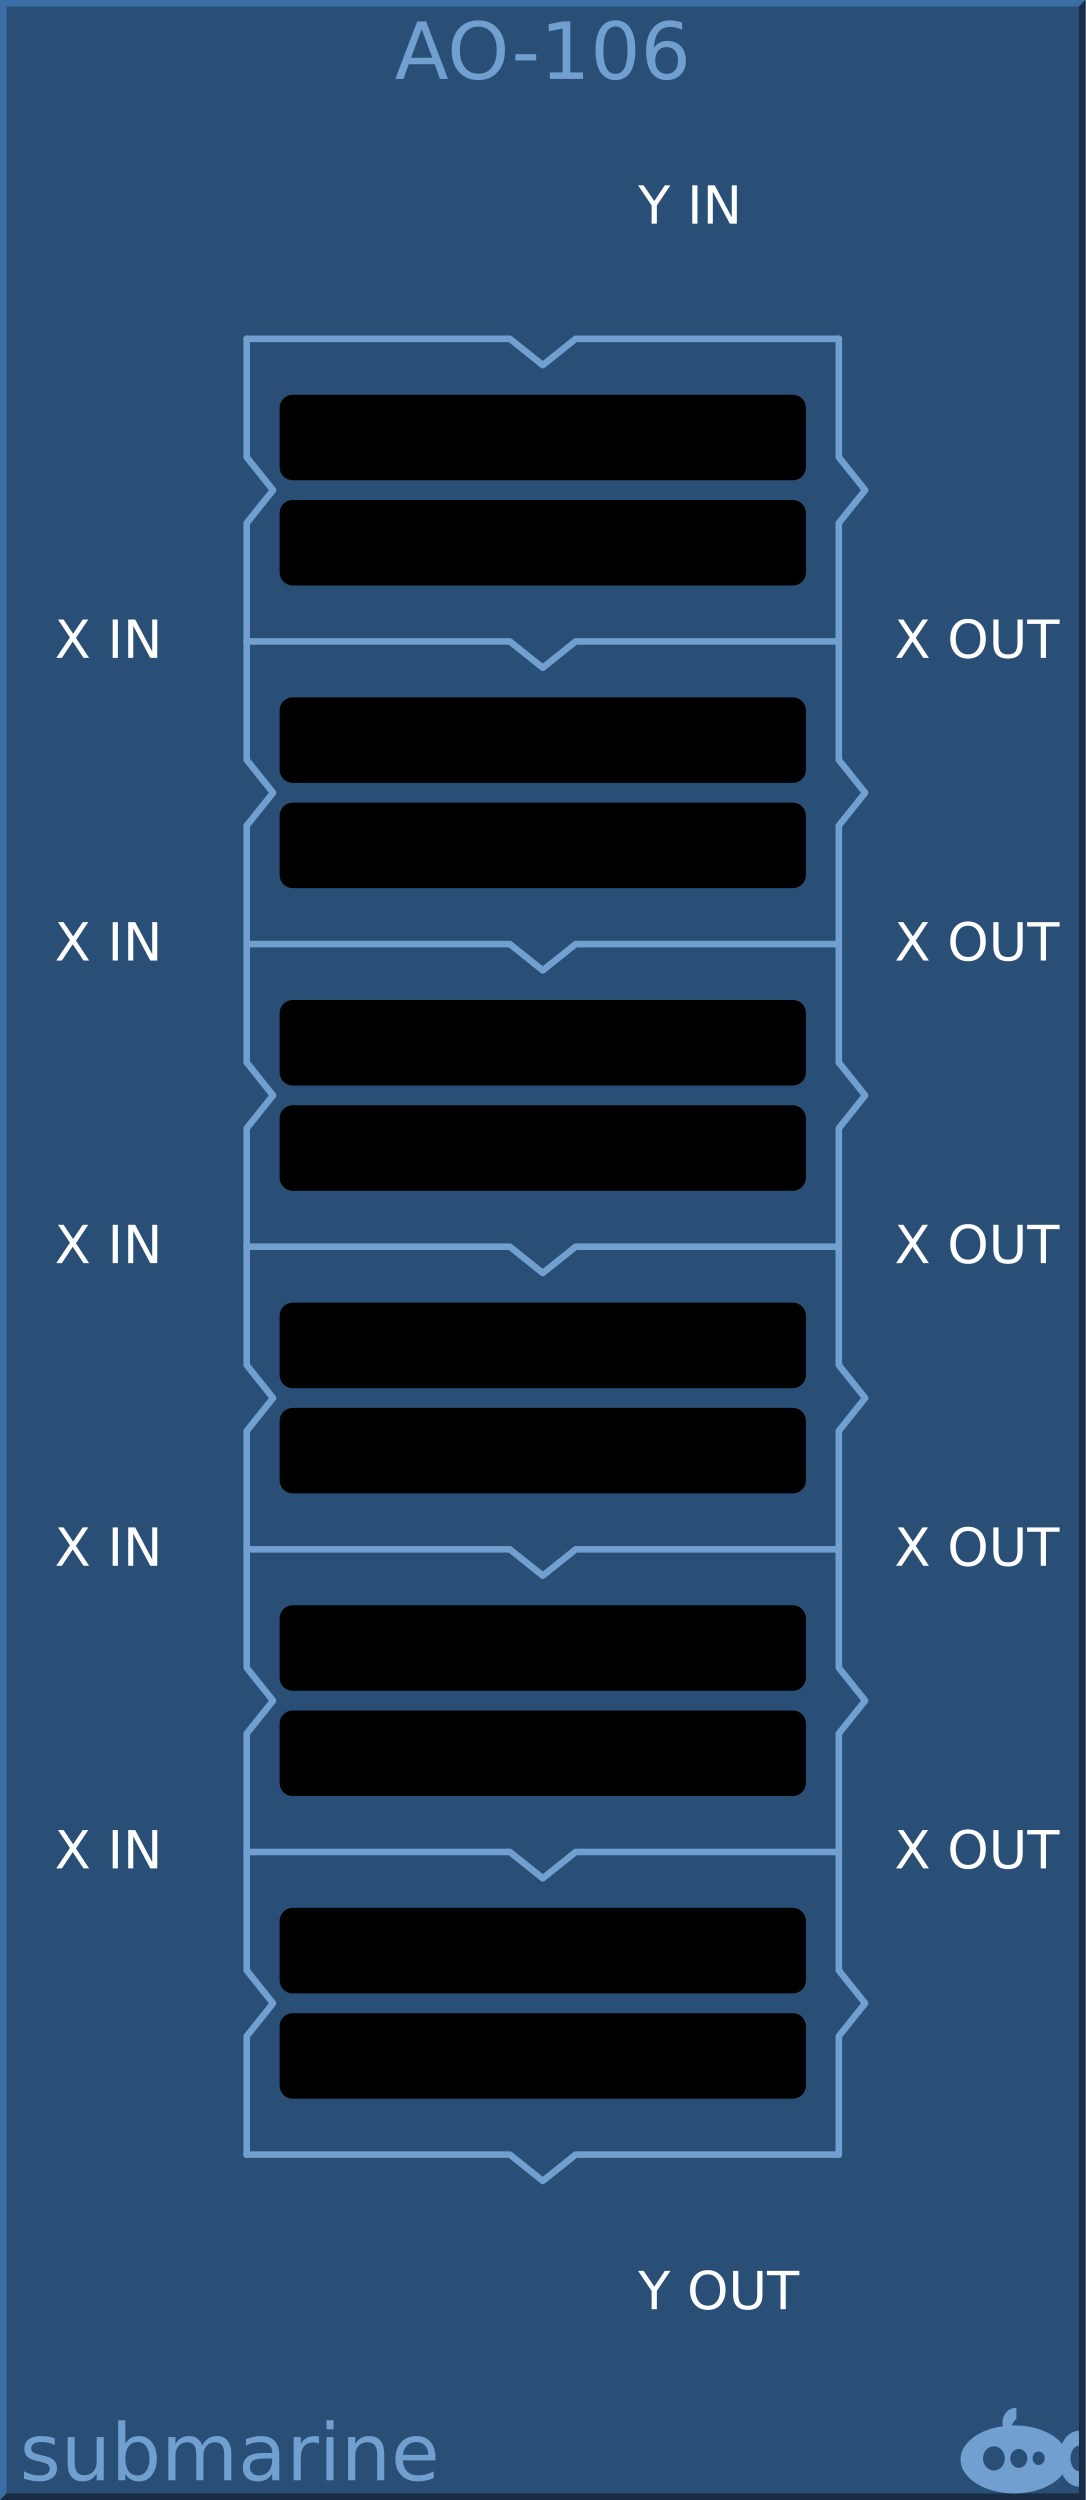
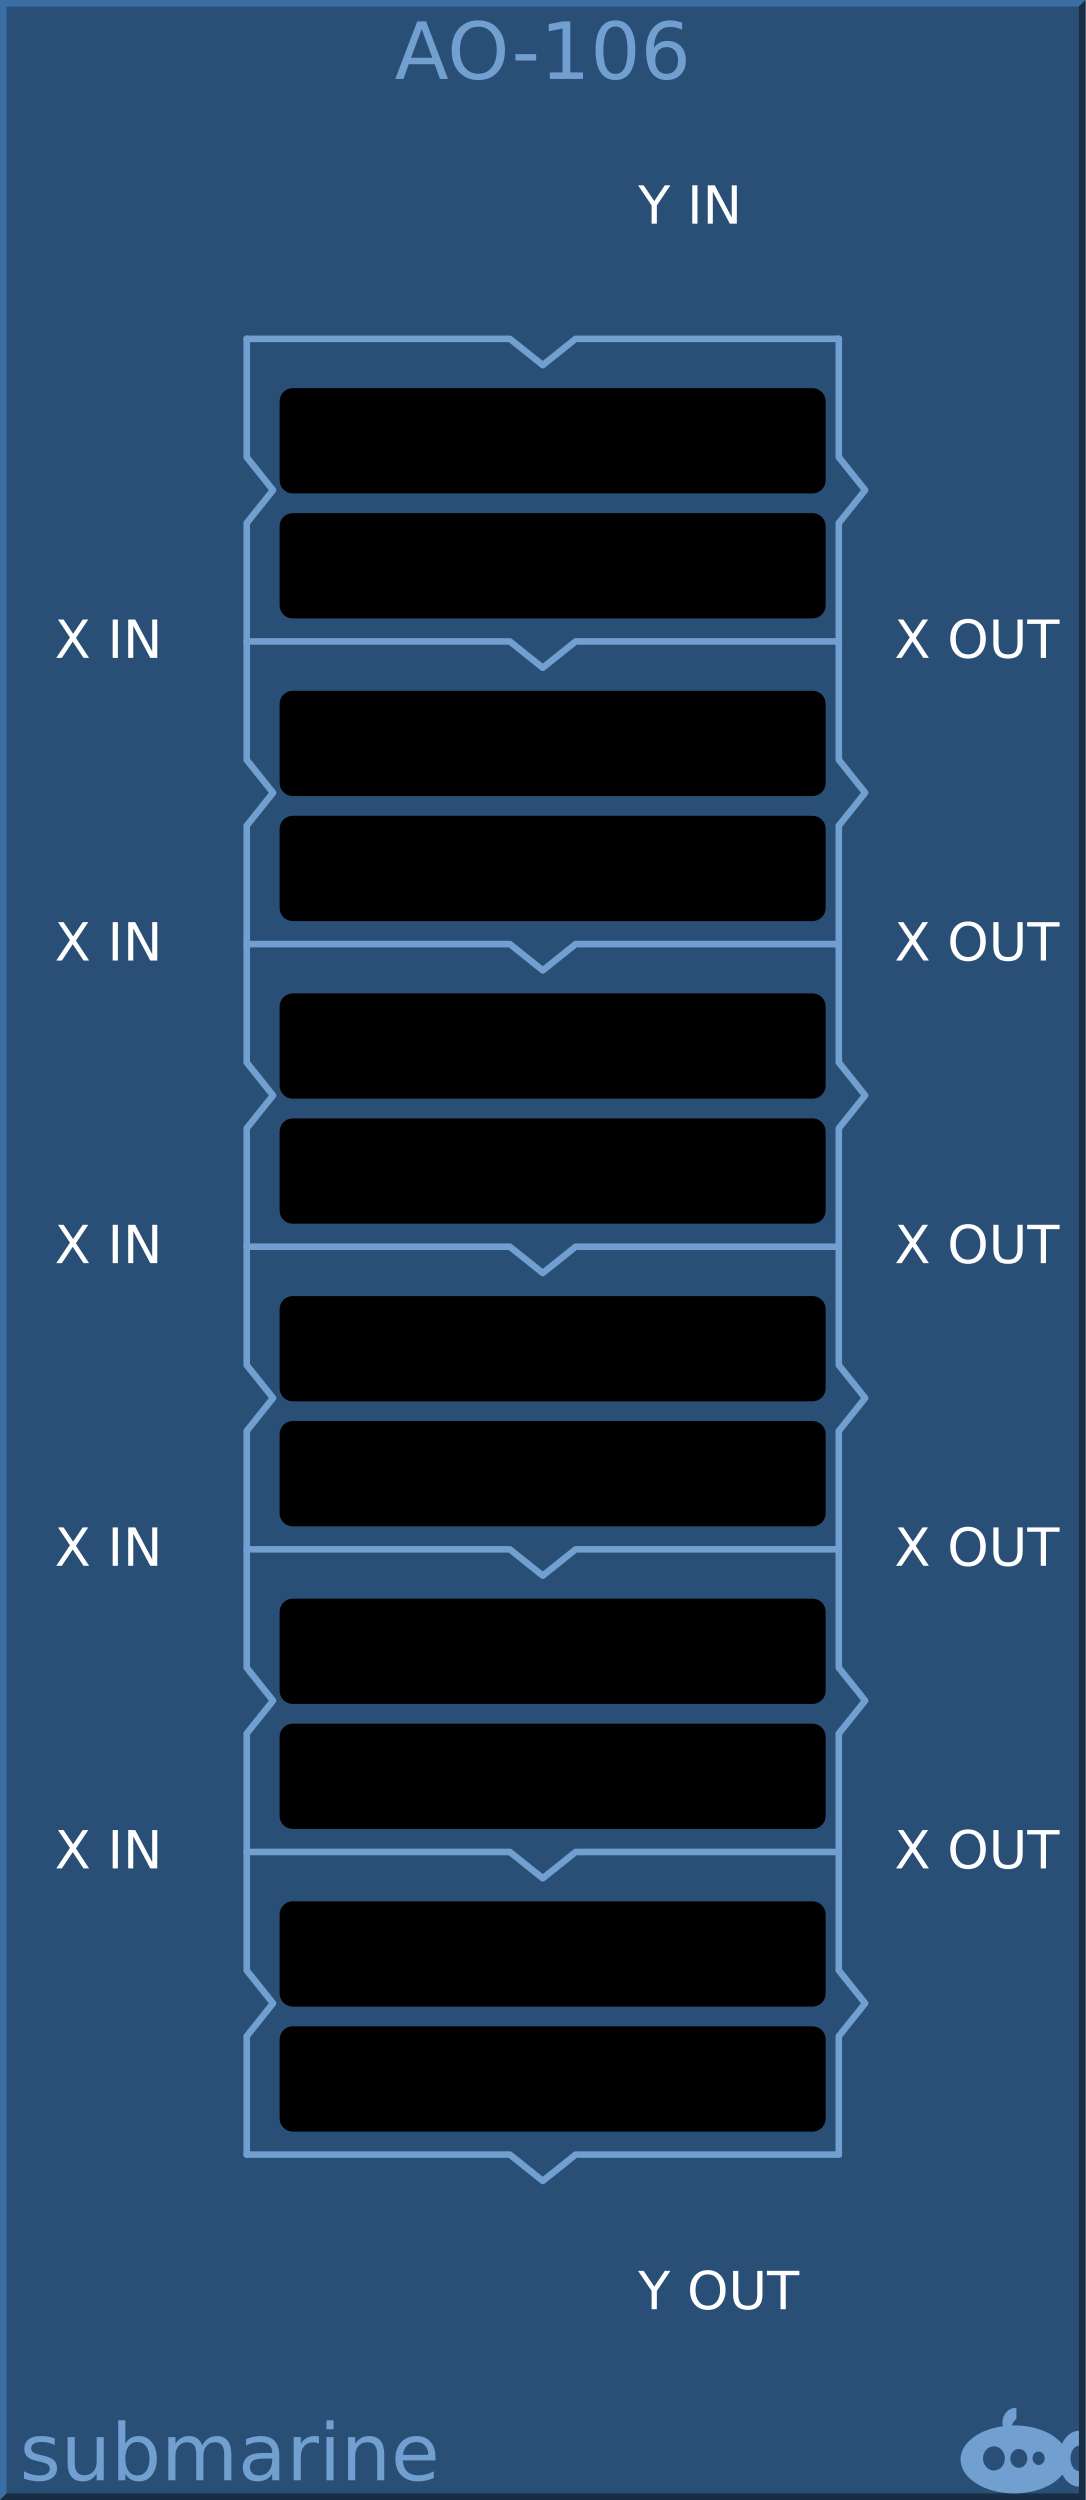
<svg xmlns="http://www.w3.org/2000/svg" id="svg4226" version="1.1" height="380px" width="165px">
  <defs id="defs87" />
  <g id="background">
    <path id="rect4255" d="m 0,0 165,0 0,380 -165,0 z" style="fill:#294f77;stroke:none" />
    <path id="path4230" d="M 0,380 0,0 165,0 164,1 1,1 1,379 Z" style="fill:#3a6ea5;fill-rule:nonzero;stroke:none" />
    <path id="path4232" d="m 0,380 165,0 0,-380 -1,1 0,378 -163,0 z" style="fill:#182d44;fill-rule:nonzero;stroke:none" />
  </g>
  <g style="font-size:12px;font-family:'DejaVu Sans';fill:#719fcf" font-size="12" id="logo">
    <path id="path4136" d="m 154.354,366 a 1.985,2.252 0 0 0 -1.985,2.252 1.985,2.252 0 0 0 0.059,0.532 A 8.169,5.169 0 0 0 146,373.831 8.169,5.169 0 0 0 154.169,379 8.169,5.169 0 0 0 161.483,376.12 3.046,4.248 0 0 0 164,377.976 l 0,-2.358 a 1.338,1.945 0 0 1 -1.292,-1.942 1.338,1.945 0 0 1 1.292,-1.943 l 0,-2.254 a 3.046,4.248 0 0 0 -2.574,1.979 8.169,5.169 0 0 0 -7.257,-2.798 8.169,5.169 0 0 0 -0.373,0.012 1.754,2.047 0 0 1 0.696,-1.002 l 0,-1.666 A 1.985,2.252 0 0 0 154.354,366 Z m -3.277,5.835 a 1.662,1.843 0 0 1 1.662,1.843 1.662,1.843 0 0 1 -1.662,1.843 1.662,1.843 0 0 1 -1.661,-1.843 1.662,1.843 0 0 1 1.661,-1.843 z m 3.785,0.409 a 1.292,1.433 0 0 1 1.292,1.433 1.292,1.433 0 0 1 -1.292,1.433 1.292,1.433 0 0 1 -1.292,-1.433 1.292,1.433 0 0 1 1.292,-1.433 z m 3.009,0.389 a 0.923,1.024 0 0 1 0.923,1.024 0.923,1.024 0 0 1 -0.923,1.024 0.923,1.024 0 0 1 -0.923,-1.024 0.923,1.024 0 0 1 0.923,-1.024 z" />
    <g id="text4236" style="">
      <path id="path93" style="" d="m 8.314,370.631 0,1.02 q -0.457,-0.234 -0.949,-0.352 -0.492,-0.117 -1.02,-0.117 -0.803,0 -1.207,0.246 -0.398,0.246 -0.398,0.738 0,0.375 0.287,0.592 0.287,0.211 1.154,0.404 l 0.369,0.082 q 1.148,0.246 1.629,0.697 0.486,0.445 0.486,1.248 0,0.914 -0.727,1.447 -0.721,0.533 -1.986,0.533 -0.527,0 -1.102,-0.105 -0.568,-0.1 -1.201,-0.305 l 0,-1.113 q 0.598,0.311 1.178,0.469 0.58,0.152 1.148,0.152 0.762,0 1.172,-0.258 0.41,-0.264 0.41,-0.738 0,-0.439 -0.299,-0.674 -0.293,-0.234 -1.295,-0.451 l -0.375,-0.088 q -1.002,-0.211 -1.447,-0.645 -0.445,-0.439 -0.445,-1.201 0,-0.926 0.656,-1.43 0.656,-0.504 1.863,-0.504 0.598,0 1.125,0.088 0.527,0.088 0.973,0.264 z" />
      <path id="path95" style="" d="m 10.277,374.41 0,-3.973 1.078,0 0,3.932 q 0,0.932 0.363,1.4 0.363,0.463 1.09,0.463 0.873,0 1.377,-0.557 0.51,-0.557 0.51,-1.518 l 0,-3.721 1.078,0 0,6.562 -1.078,0 0,-1.008 q -0.393,0.598 -0.914,0.891 -0.516,0.287 -1.201,0.287 -1.131,0 -1.717,-0.703 -0.586,-0.703 -0.586,-2.057 z m 2.713,-4.131 0,0 z" />
      <path id="path97" style="" d="m 22.717,373.725 q 0,-1.189 -0.492,-1.863 -0.486,-0.68 -1.342,-0.68 -0.855,0 -1.348,0.68 -0.486,0.674 -0.486,1.863 0,1.189 0.486,1.869 0.492,0.674 1.348,0.674 0.855,0 1.342,-0.674 0.492,-0.68 0.492,-1.869 z m -3.668,-2.291 q 0.34,-0.586 0.855,-0.867 0.521,-0.287 1.242,-0.287 1.195,0 1.939,0.949 0.75,0.949 0.75,2.496 0,1.547 -0.75,2.496 -0.744,0.949 -1.939,0.949 -0.721,0 -1.242,-0.281 -0.516,-0.287 -0.855,-0.873 l 0,0.984 -1.084,0 0,-9.117 1.084,0 0,3.551 z" />
      <path id="path99" style="" d="m 30.732,371.697 q 0.404,-0.727 0.967,-1.072 0.562,-0.346 1.324,-0.346 1.025,0 1.582,0.721 0.557,0.715 0.557,2.039 l 0,3.961 -1.084,0 0,-3.926 q 0,-0.943 -0.334,-1.4 -0.334,-0.457 -1.02,-0.457 -0.838,0 -1.324,0.557 -0.486,0.557 -0.486,1.518 l 0,3.709 -1.084,0 0,-3.926 q 0,-0.949 -0.334,-1.4 -0.334,-0.457 -1.031,-0.457 -0.826,0 -1.312,0.562 -0.486,0.557 -0.486,1.512 l 0,3.709 -1.084,0 0,-6.562 1.084,0 0,1.02 q 0.369,-0.604 0.885,-0.891 0.516,-0.287 1.225,-0.287 0.715,0 1.213,0.363 0.504,0.363 0.744,1.055 z" />
      <path id="path101" style="" d="m 40.301,373.701 q -1.307,0 -1.811,0.299 -0.504,0.299 -0.504,1.02 0,0.574 0.375,0.914 0.381,0.334 1.031,0.334 0.896,0 1.436,-0.633 0.545,-0.639 0.545,-1.693 l 0,-0.24 -1.072,0 z m 2.15,-0.445 0,3.744 -1.078,0 0,-0.996 q -0.369,0.598 -0.92,0.885 -0.551,0.281 -1.348,0.281 -1.008,0 -1.605,-0.562 -0.592,-0.568 -0.592,-1.518 0,-1.107 0.738,-1.67 0.744,-0.562 2.215,-0.562 l 1.512,0 0,-0.105 q 0,-0.744 -0.492,-1.148 -0.486,-0.41 -1.371,-0.41 -0.562,0 -1.096,0.135 -0.533,0.135 -1.025,0.404 l 0,-0.996 q 0.592,-0.229 1.148,-0.34 0.557,-0.117 1.084,-0.117 1.424,0 2.127,0.738 0.703,0.738 0.703,2.238 z" />
      <path id="path103" style="" d="m 48.48,371.445 q -0.182,-0.105 -0.398,-0.152 -0.211,-0.053 -0.469,-0.053 -0.914,0 -1.406,0.598 -0.486,0.592 -0.486,1.705 l 0,3.457 -1.084,0 0,-6.562 1.084,0 0,1.02 q 0.34,-0.598 0.885,-0.885 0.545,-0.293 1.324,-0.293 0.111,0 0.246,0.018 0.135,0.012 0.299,0.041 l 0.006,1.107 z" />
      <path id="path105" style="" d="m 49.623,370.438 1.078,0 0,6.562 -1.078,0 0,-6.562 z m 0,-2.555 1.078,0 0,1.365 -1.078,0 0,-1.365 z" />
      <path id="path107" style="" d="m 58.406,373.039 0,3.961 -1.078,0 0,-3.926 q 0,-0.932 -0.363,-1.395 -0.363,-0.463 -1.09,-0.463 -0.873,0 -1.377,0.557 -0.504,0.557 -0.504,1.518 l 0,3.709 -1.084,0 0,-6.562 1.084,0 0,1.02 q 0.387,-0.592 0.908,-0.885 0.527,-0.293 1.213,-0.293 1.131,0 1.711,0.703 0.58,0.697 0.58,2.057 z" />
      <path id="path109" style="" d="m 66.182,373.449 0,0.527 -4.957,0 q 0.07,1.113 0.668,1.699 0.604,0.58 1.676,0.58 0.621,0 1.201,-0.152 0.586,-0.152 1.16,-0.457 l 0,1.02 q -0.58,0.246 -1.189,0.375 -0.609,0.129 -1.236,0.129 -1.57,0 -2.49,-0.914 -0.914,-0.914 -0.914,-2.473 0,-1.611 0.867,-2.555 0.873,-0.949 2.35,-0.949 1.324,0 2.092,0.855 0.773,0.85 0.773,2.314 z m -1.078,-0.316 q -0.012,-0.885 -0.498,-1.412 -0.48,-0.527 -1.277,-0.527 -0.902,0 -1.447,0.51 -0.539,0.51 -0.621,1.436 l 3.844,-0.006 z" />
    </g>
    <g id="text10" style="text-anchor:middle">
      <path id="path112" style="text-anchor:middle" d="m 64.09,4.418 -1.605,4.354 3.217,0 -1.611,-4.354 z m -0.668,-1.166 1.342,0 L 68.098,12 l -1.23,0 -0.797,-2.244 -3.943,0 L 61.33,12 60.082,12 63.422,3.252 Z" />
      <path id="path114" style="text-anchor:middle" d="m 72.709,4.055 q -1.289,0 -2.051,0.961 -0.756,0.961 -0.756,2.619 0,1.652 0.756,2.613 0.762,0.961 2.051,0.961 1.289,0 2.039,-0.961 0.756,-0.961 0.756,-2.613 0,-1.658 -0.756,-2.619 -0.75,-0.961 -2.039,-0.961 z m 0,-0.961 q 1.84,0 2.941,1.236 1.102,1.23 1.102,3.305 0,2.068 -1.102,3.305 -1.102,1.23 -2.941,1.23 -1.846,0 -2.953,-1.23 -1.102,-1.23 -1.102,-3.305 0,-2.074 1.102,-3.305 Q 70.863,3.094 72.709,3.094 Z" />
      <path id="path116" style="text-anchor:middle" d="m 78.34,8.232 3.158,0 0,0.961 -3.158,0 0,-0.961 z" />
      <path id="path118" style="text-anchor:middle" d="m 83.578,11.004 1.934,0 0,-6.674 -2.104,0.422 0,-1.078 2.092,-0.422 1.184,0 0,7.752 1.934,0 0,0.996 -5.039,0 0,-0.996 z" />
      <path id="path120" style="text-anchor:middle" d="m 93.545,4.031 q -0.914,0 -1.377,0.902 -0.457,0.896 -0.457,2.701 0,1.799 0.457,2.701 0.463,0.896 1.377,0.896 0.92,0 1.377,-0.896 0.463,-0.902 0.463,-2.701 0,-1.805 -0.463,-2.701 Q 94.465,4.031 93.545,4.031 Z m 0,-0.938 q 1.471,0 2.244,1.166 0.779,1.16 0.779,3.375 0,2.209 -0.779,3.375 -0.773,1.16 -2.244,1.16 -1.471,0 -2.25,-1.16 -0.773,-1.166 -0.773,-3.375 0,-2.215 0.773,-3.375 0.779,-1.166 2.25,-1.166 z" />
      <path id="path122" style="text-anchor:middle" d="m 101.332,7.154 q -0.797,0 -1.266,0.545 -0.463,0.545 -0.463,1.494 0,0.943 0.463,1.494 0.469,0.545 1.266,0.545 0.797,0 1.26,-0.545 0.469,-0.551 0.469,-1.494 0,-0.949 -0.469,-1.494 -0.463,-0.545 -1.26,-0.545 z m 2.35,-3.709 0,1.078 Q 103.236,4.312 102.779,4.201 q -0.451,-0.111 -0.896,-0.111 -1.172,0 -1.793,0.791 -0.615,0.791 -0.703,2.391 0.346,-0.51 0.867,-0.779 0.521,-0.275 1.148,-0.275 1.318,0 2.08,0.803 0.768,0.797 0.768,2.174 0,1.348 -0.797,2.162 -0.797,0.814 -2.121,0.814 -1.518,0 -2.32,-1.16 -0.803,-1.166 -0.803,-3.375 0,-2.074 0.984,-3.305 0.984,-1.236 2.643,-1.236 0.445,0 0.896,0.088 0.457,0.088 0.949,0.264 z" />
    </g>
  </g>
  <g style="font-size:8px;font-family:'DejaVu Sans';fill:none;stroke:#ffffff;stroke-width:1;stroke-linecap:round;stroke-linejoin:round" font-size="8" id="group1">
    <g style="stroke:#719fcf" id="g13">
      <path id="path15" d="m 37.5,51.5 40,0 5,4 5,-4 40,0" />
      <path id="path17" d="m 37.5,97.5 40,0 5,4 5,-4 40,0" />
      <path id="path19" d="m 37.5,143.5 40,0 5,4 5,-4 40,0" />
      <path id="path21" d="m 37.5,189.5 40,0 5,4 5,-4 40,0" />
      <path id="path23" d="m 37.5,235.5 40,0 5,4 5,-4 40,0" />
      <path id="path25" d="m 37.5,281.5 40,0 5,4 5,-4 40,0" />
      <path id="path27" d="m 37.5,327.5 40,0 5,4 5,-4 40,0" />
      <path id="path29" d="m 37.5,51.5 0,18 4,5 -4,5 0,36 4,5 -4,5 0,36 4,5 -4,5 0,36 4,5 -4,5 0,36 4,5 -4,5 0,36 4,5 -4,5 0,18" />
      <path id="path31" d="m 127.5,51.5 0,18 4,5 -4,5 0,36 4,5 -4,5 0,36 4,5 -4,5 0,36 4,5 -4,5 0,36 4,5 -4,5 0,36 4,5 -4,5 0,18" />
    </g>
    <g style="fill:#000000;stroke:none" id="g33">
-       <path id="rect35" d="m 44.5,60 76,0 c 1.108,0 2,0.892 2,2 l 0,9 c 0,1.108 -0.892,2 -2,2 l -76,0 c -1.108,0 -2,-0.892 -2,-2 l 0,-9 c 0,-1.108 0.892,-2 2,-2 z" style="" />
-       <path id="rect37" d="m 44.5,76 76,0 c 1.108,0 2,0.892 2,2 l 0,9 c 0,1.108 -0.892,2 -2,2 l -76,0 c -1.108,0 -2,-0.892 -2,-2 l 0,-9 c 0,-1.108 0.892,-2 2,-2 z" style="" />
-       <path id="rect39" d="m 44.5,106 76,0 c 1.108,0 2,0.892 2,2 l 0,9 c 0,1.108 -0.892,2 -2,2 l -76,0 c -1.108,0 -2,-0.892 -2,-2 l 0,-9 c 0,-1.108 0.892,-2 2,-2 z" style="" />
-       <path id="rect41" d="m 44.5,122 76,0 c 1.108,0 2,0.892 2,2 l 0,9 c 0,1.108 -0.892,2 -2,2 l -76,0 c -1.108,0 -2,-0.892 -2,-2 l 0,-9 c 0,-1.108 0.892,-2 2,-2 z" style="" />
-       <path id="rect43" d="m 44.5,152 76,0 c 1.108,0 2,0.892 2,2 l 0,9 c 0,1.108 -0.892,2 -2,2 l -76,0 c -1.108,0 -2,-0.892 -2,-2 l 0,-9 c 0,-1.108 0.892,-2 2,-2 z" style="" />
-       <path id="rect45" d="m 44.5,168 76,0 c 1.108,0 2,0.892 2,2 l 0,9 c 0,1.108 -0.892,2 -2,2 l -76,0 c -1.108,0 -2,-0.892 -2,-2 l 0,-9 c 0,-1.108 0.892,-2 2,-2 z" style="" />
-       <path id="rect47" d="m 44.5,198 76,0 c 1.108,0 2,0.892 2,2 l 0,9 c 0,1.108 -0.892,2 -2,2 l -76,0 c -1.108,0 -2,-0.892 -2,-2 l 0,-9 c 0,-1.108 0.892,-2 2,-2 z" style="" />
-       <path id="rect49" d="m 44.5,214 76,0 c 1.108,0 2,0.892 2,2 l 0,9 c 0,1.108 -0.892,2 -2,2 l -76,0 c -1.108,0 -2,-0.892 -2,-2 l 0,-9 c 0,-1.108 0.892,-2 2,-2 z" style="" />
-       <path id="rect51" d="m 44.5,244 76,0 c 1.108,0 2,0.892 2,2 l 0,9 c 0,1.108 -0.892,2 -2,2 l -76,0 c -1.108,0 -2,-0.892 -2,-2 l 0,-9 c 0,-1.108 0.892,-2 2,-2 z" style="" />
-       <path id="rect53" d="m 44.5,260 76,0 c 1.108,0 2,0.892 2,2 l 0,9 c 0,1.108 -0.892,2 -2,2 l -76,0 c -1.108,0 -2,-0.892 -2,-2 l 0,-9 c 0,-1.108 0.892,-2 2,-2 z" style="" />
-       <path id="rect55" d="m 44.5,290 76,0 c 1.108,0 2,0.892 2,2 l 0,9 c 0,1.108 -0.892,2 -2,2 l -76,0 c -1.108,0 -2,-0.892 -2,-2 l 0,-9 c 0,-1.108 0.892,-2 2,-2 z" style="" />
-       <path id="rect57" d="m 44.5,306 76,0 c 1.108,0 2,0.892 2,2 l 0,9 c 0,1.108 -0.892,2 -2,2 l -76,0 c -1.108,0 -2,-0.892 -2,-2 l 0,-9 c 0,-1.108 0.892,-2 2,-2 z" style="" />
+       <path id="rect35" d="m 44.5,59 79,0 c 1.108,0 2,0.892 2,2 l 0,12 c 0,1.108 -0.892,2 -2,2 l -79,0 c -1.108,0 -2,-0.892 -2,-2 l 0,-12 c 0,-1.108 0.892,-2 2,-2 z" style="" />
+       <path id="rect37" d="m 44.5,78 79,0 c 1.108,0 2,0.892 2,2 l 0,12 c 0,1.108 -0.892,2 -2,2 l -79,0 c -1.108,0 -2,-0.892 -2,-2 l 0,-12 c 0,-1.108 0.892,-2 2,-2 z" style="" />
+       <path id="rect39" d="m 44.5,105 79,0 c 1.108,0 2,0.892 2,2 l 0,12 c 0,1.108 -0.892,2 -2,2 l -79,0 c -1.108,0 -2,-0.892 -2,-2 l 0,-12 c 0,-1.108 0.892,-2 2,-2 z" style="" />
+       <path id="rect41" d="m 44.5,124 79,0 c 1.108,0 2,0.892 2,2 l 0,12 c 0,1.108 -0.892,2 -2,2 l -79,0 c -1.108,0 -2,-0.892 -2,-2 l 0,-12 c 0,-1.108 0.892,-2 2,-2 z" style="" />
+       <path id="rect43" d="m 44.5,151 79,0 c 1.108,0 2,0.892 2,2 l 0,12 c 0,1.108 -0.892,2 -2,2 l -79,0 c -1.108,0 -2,-0.892 -2,-2 l 0,-12 c 0,-1.108 0.892,-2 2,-2 z" style="" />
+       <path id="rect45" d="m 44.5,170 79,0 c 1.108,0 2,0.892 2,2 l 0,12 c 0,1.108 -0.892,2 -2,2 l -79,0 c -1.108,0 -2,-0.892 -2,-2 l 0,-12 c 0,-1.108 0.892,-2 2,-2 z" style="" />
+       <path id="rect47" d="m 44.5,197 79,0 c 1.108,0 2,0.892 2,2 l 0,12 c 0,1.108 -0.892,2 -2,2 l -79,0 c -1.108,0 -2,-0.892 -2,-2 l 0,-12 c 0,-1.108 0.892,-2 2,-2 z" style="" />
+       <path id="rect49" d="m 44.5,216 79,0 c 1.108,0 2,0.892 2,2 l 0,12 c 0,1.108 -0.892,2 -2,2 l -79,0 c -1.108,0 -2,-0.892 -2,-2 l 0,-12 c 0,-1.108 0.892,-2 2,-2 z" style="" />
+       <path id="rect51" d="m 44.5,243 79,0 c 1.108,0 2,0.892 2,2 l 0,12 c 0,1.108 -0.892,2 -2,2 l -79,0 c -1.108,0 -2,-0.892 -2,-2 l 0,-12 c 0,-1.108 0.892,-2 2,-2 z" style="" />
+       <path id="rect53" d="m 44.5,262 79,0 c 1.108,0 2,0.892 2,2 l 0,12 c 0,1.108 -0.892,2 -2,2 l -79,0 c -1.108,0 -2,-0.892 -2,-2 l 0,-12 c 0,-1.108 0.892,-2 2,-2 z" style="" />
+       <path id="rect55" d="m 44.5,289 79,0 c 1.108,0 2,0.892 2,2 l 0,12 c 0,1.108 -0.892,2 -2,2 l -79,0 c -1.108,0 -2,-0.892 -2,-2 l 0,-12 c 0,-1.108 0.892,-2 2,-2 z" style="" />
+       <path id="rect57" d="m 44.5,308 79,0 c 1.108,0 2,0.892 2,2 l 0,12 c 0,1.108 -0.892,2 -2,2 l -79,0 c -1.108,0 -2,-0.892 -2,-2 l 0,-12 c 0,-1.108 0.892,-2 2,-2 z" style="" />
    </g>
    <g style="fill:#ffffff;stroke:none" id="g59">
      <g id="text61" style="text-anchor:middle">
        <path id="path137" style="text-anchor:middle" d="m 8.816,94.168 0.848,0 1.449,2.168 1.457,-2.168 0.848,0 -1.875,2.801 2,3.031 -0.848,0 L 11.055,97.52 9.402,100 8.551,100 10.633,96.887 8.816,94.168 Z" />
        <path id="path139" style="text-anchor:middle" d="m 17.129,94.168 0.789,0 0,5.832 -0.789,0 0,-5.832 z" />
        <path id="path141" style="text-anchor:middle" d="m 19.488,94.168 1.062,0 2.586,4.879 0,-4.879 0.766,0 0,5.832 -1.062,0 -2.586,-4.879 0,4.879 -0.766,0 0,-5.832 z" />
      </g>
      <g id="text63" style="text-anchor:middle">
        <path id="path144" style="text-anchor:middle" d="m 8.816,140.168 0.848,0 1.449,2.168 1.457,-2.168 0.848,0 -1.875,2.801 2,3.031 -0.848,0 -1.641,-2.48 L 9.402,146 l -0.852,0 2.082,-3.113 -1.816,-2.719 z" />
        <path id="path146" style="text-anchor:middle" d="m 17.129,140.168 0.789,0 0,5.832 -0.789,0 0,-5.832 z" />
        <path id="path148" style="text-anchor:middle" d="m 19.488,140.168 1.062,0 2.586,4.879 0,-4.879 0.766,0 0,5.832 -1.062,0 -2.586,-4.879 0,4.879 -0.766,0 0,-5.832 z" />
      </g>
      <g id="text65" style="text-anchor:middle">
        <path id="path151" style="text-anchor:middle" d="m 8.816,186.168 0.848,0 1.449,2.168 1.457,-2.168 0.848,0 -1.875,2.801 2,3.031 -0.848,0 -1.641,-2.48 L 9.402,192 l -0.852,0 2.082,-3.113 -1.816,-2.719 z" />
        <path id="path153" style="text-anchor:middle" d="m 17.129,186.168 0.789,0 0,5.832 -0.789,0 0,-5.832 z" />
        <path id="path155" style="text-anchor:middle" d="m 19.488,186.168 1.062,0 2.586,4.879 0,-4.879 0.766,0 0,5.832 -1.062,0 -2.586,-4.879 0,4.879 -0.766,0 0,-5.832 z" />
      </g>
      <g id="text67" style="text-anchor:middle">
        <path id="path158" style="text-anchor:middle" d="m 8.816,232.168 0.848,0 1.449,2.168 1.457,-2.168 0.848,0 -1.875,2.801 2,3.031 -0.848,0 -1.641,-2.48 L 9.402,238 l -0.852,0 2.082,-3.113 -1.816,-2.719 z" />
        <path id="path160" style="text-anchor:middle" d="m 17.129,232.168 0.789,0 0,5.832 -0.789,0 0,-5.832 z" />
        <path id="path162" style="text-anchor:middle" d="m 19.488,232.168 1.062,0 2.586,4.879 0,-4.879 0.766,0 0,5.832 -1.062,0 -2.586,-4.879 0,4.879 -0.766,0 0,-5.832 z" />
      </g>
      <g id="text69" style="text-anchor:middle">
        <path id="path165" style="text-anchor:middle" d="m 8.816,278.168 0.848,0 1.449,2.168 1.457,-2.168 0.848,0 -1.875,2.801 2,3.031 -0.848,0 -1.641,-2.48 L 9.402,284 l -0.852,0 2.082,-3.113 -1.816,-2.719 z" />
        <path id="path167" style="text-anchor:middle" d="m 17.129,278.168 0.789,0 0,5.832 -0.789,0 0,-5.832 z" />
        <path id="path169" style="text-anchor:middle" d="m 19.488,278.168 1.062,0 2.586,4.879 0,-4.879 0.766,0 0,5.832 -1.062,0 -2.586,-4.879 0,4.879 -0.766,0 0,-5.832 z" />
      </g>
      <g id="text71" style="text-anchor:middle">
        <path id="path172" style="text-anchor:middle" d="m 136.465,94.168 0.848,0 1.449,2.168 1.457,-2.168 0.848,0 -1.875,2.801 2,3.031 -0.848,0 -1.641,-2.48 -1.652,2.48 -0.852,0 2.082,-3.113 -1.816,-2.719 z" />
        <path id="path174" style="text-anchor:middle" d="m 147.145,94.703 q -0.859,0 -1.367,0.641 -0.504,0.641 -0.504,1.746 0,1.102 0.504,1.742 0.508,0.641 1.367,0.641 0.859,0 1.359,-0.641 0.504,-0.641 0.504,-1.742 0,-1.105 -0.504,-1.746 -0.5,-0.641 -1.359,-0.641 z m 0,-0.641 q 1.227,0 1.961,0.824 0.734,0.82 0.734,2.203 0,1.379 -0.734,2.203 -0.734,0.82 -1.961,0.82 -1.23,0 -1.969,-0.82 -0.734,-0.82 -0.734,-2.203 0,-1.383 0.734,-2.203 0.738,-0.824 1.969,-0.824 z" />
        <path id="path176" style="text-anchor:middle" d="m 150.984,94.168 0.793,0 0,3.543 q 0,0.938 0.34,1.352 0.34,0.41 1.102,0.41 0.758,0 1.098,-0.41 0.34,-0.414 0.34,-1.352 l 0,-3.543 0.793,0 0,3.641 q 0,1.141 -0.566,1.723 -0.562,0.582 -1.664,0.582 -1.105,0 -1.672,-0.582 -0.562,-0.582 -0.562,-1.723 l 0,-3.641 z" />
        <path id="path178" style="text-anchor:middle" d="m 156.125,94.168 4.934,0 0,0.664 -2.07,0 0,5.168 -0.793,0 0,-5.168 -2.07,0 0,-0.664 z" />
      </g>
      <g id="text73" style="text-anchor:middle">
        <path id="path181" style="text-anchor:middle" d="m 136.465,140.168 0.848,0 1.449,2.168 1.457,-2.168 0.848,0 -1.875,2.801 2,3.031 -0.848,0 -1.641,-2.48 -1.652,2.48 -0.852,0 2.082,-3.113 -1.816,-2.719 z" />
        <path id="path183" style="text-anchor:middle" d="m 147.145,140.703 q -0.859,0 -1.367,0.641 -0.504,0.641 -0.504,1.746 0,1.102 0.504,1.742 0.508,0.641 1.367,0.641 0.859,0 1.359,-0.641 0.504,-0.641 0.504,-1.742 0,-1.105 -0.504,-1.746 -0.5,-0.641 -1.359,-0.641 z m 0,-0.641 q 1.227,0 1.961,0.824 0.734,0.82 0.734,2.203 0,1.379 -0.734,2.203 -0.734,0.82 -1.961,0.82 -1.23,0 -1.969,-0.82 -0.734,-0.82 -0.734,-2.203 0,-1.383 0.734,-2.203 0.738,-0.824 1.969,-0.824 z" />
        <path id="path185" style="text-anchor:middle" d="m 150.984,140.168 0.793,0 0,3.543 q 0,0.938 0.34,1.352 0.34,0.41 1.102,0.41 0.758,0 1.098,-0.41 0.34,-0.414 0.34,-1.352 l 0,-3.543 0.793,0 0,3.641 q 0,1.141 -0.566,1.723 -0.562,0.582 -1.664,0.582 -1.105,0 -1.672,-0.582 -0.562,-0.582 -0.562,-1.723 l 0,-3.641 z" />
        <path id="path187" style="text-anchor:middle" d="m 156.125,140.168 4.934,0 0,0.664 -2.07,0 0,5.168 -0.793,0 0,-5.168 -2.07,0 0,-0.664 z" />
      </g>
      <g id="text75" style="text-anchor:middle">
        <path id="path190" style="text-anchor:middle" d="m 136.465,186.168 0.848,0 1.449,2.168 1.457,-2.168 0.848,0 -1.875,2.801 2,3.031 -0.848,0 -1.641,-2.48 -1.652,2.48 -0.852,0 2.082,-3.113 -1.816,-2.719 z" />
        <path id="path192" style="text-anchor:middle" d="m 147.145,186.703 q -0.859,0 -1.367,0.641 -0.504,0.641 -0.504,1.746 0,1.102 0.504,1.742 0.508,0.641 1.367,0.641 0.859,0 1.359,-0.641 0.504,-0.641 0.504,-1.742 0,-1.105 -0.504,-1.746 -0.5,-0.641 -1.359,-0.641 z m 0,-0.641 q 1.227,0 1.961,0.824 0.734,0.82 0.734,2.203 0,1.379 -0.734,2.203 -0.734,0.82 -1.961,0.82 -1.23,0 -1.969,-0.82 -0.734,-0.82 -0.734,-2.203 0,-1.383 0.734,-2.203 0.738,-0.824 1.969,-0.824 z" />
        <path id="path194" style="text-anchor:middle" d="m 150.984,186.168 0.793,0 0,3.543 q 0,0.938 0.34,1.352 0.34,0.41 1.102,0.41 0.758,0 1.098,-0.41 0.34,-0.414 0.34,-1.352 l 0,-3.543 0.793,0 0,3.641 q 0,1.141 -0.566,1.723 -0.562,0.582 -1.664,0.582 -1.105,0 -1.672,-0.582 -0.562,-0.582 -0.562,-1.723 l 0,-3.641 z" />
        <path id="path196" style="text-anchor:middle" d="m 156.125,186.168 4.934,0 0,0.664 -2.07,0 0,5.168 -0.793,0 0,-5.168 -2.07,0 0,-0.664 z" />
      </g>
      <g id="text77" style="text-anchor:middle">
        <path id="path199" style="text-anchor:middle" d="m 136.465,232.168 0.848,0 1.449,2.168 1.457,-2.168 0.848,0 -1.875,2.801 2,3.031 -0.848,0 -1.641,-2.48 -1.652,2.48 -0.852,0 2.082,-3.113 -1.816,-2.719 z" />
        <path id="path201" style="text-anchor:middle" d="m 147.145,232.703 q -0.859,0 -1.367,0.641 -0.504,0.641 -0.504,1.746 0,1.102 0.504,1.742 0.508,0.641 1.367,0.641 0.859,0 1.359,-0.641 0.504,-0.641 0.504,-1.742 0,-1.105 -0.504,-1.746 -0.5,-0.641 -1.359,-0.641 z m 0,-0.641 q 1.227,0 1.961,0.824 0.734,0.82 0.734,2.203 0,1.379 -0.734,2.203 -0.734,0.82 -1.961,0.82 -1.23,0 -1.969,-0.82 -0.734,-0.82 -0.734,-2.203 0,-1.383 0.734,-2.203 0.738,-0.824 1.969,-0.824 z" />
        <path id="path203" style="text-anchor:middle" d="m 150.984,232.168 0.793,0 0,3.543 q 0,0.938 0.34,1.352 0.34,0.41 1.102,0.41 0.758,0 1.098,-0.41 0.34,-0.414 0.34,-1.352 l 0,-3.543 0.793,0 0,3.641 q 0,1.141 -0.566,1.723 -0.562,0.582 -1.664,0.582 -1.105,0 -1.672,-0.582 -0.562,-0.582 -0.562,-1.723 l 0,-3.641 z" />
        <path id="path205" style="text-anchor:middle" d="m 156.125,232.168 4.934,0 0,0.664 -2.07,0 0,5.168 -0.793,0 0,-5.168 -2.07,0 0,-0.664 z" />
      </g>
      <g id="text79" style="text-anchor:middle">
        <path id="path208" style="text-anchor:middle" d="m 136.465,278.168 0.848,0 1.449,2.168 1.457,-2.168 0.848,0 -1.875,2.801 2,3.031 -0.848,0 -1.641,-2.48 -1.652,2.48 -0.852,0 2.082,-3.113 -1.816,-2.719 z" />
        <path id="path210" style="text-anchor:middle" d="m 147.145,278.703 q -0.859,0 -1.367,0.641 -0.504,0.641 -0.504,1.746 0,1.102 0.504,1.742 0.508,0.641 1.367,0.641 0.859,0 1.359,-0.641 0.504,-0.641 0.504,-1.742 0,-1.105 -0.504,-1.746 -0.5,-0.641 -1.359,-0.641 z m 0,-0.641 q 1.227,0 1.961,0.824 0.734,0.82 0.734,2.203 0,1.379 -0.734,2.203 -0.734,0.82 -1.961,0.82 -1.23,0 -1.969,-0.82 -0.734,-0.82 -0.734,-2.203 0,-1.383 0.734,-2.203 0.738,-0.824 1.969,-0.824 z" />
        <path id="path212" style="text-anchor:middle" d="m 150.984,278.168 0.793,0 0,3.543 q 0,0.938 0.34,1.352 0.34,0.41 1.102,0.41 0.758,0 1.098,-0.41 0.34,-0.414 0.34,-1.352 l 0,-3.543 0.793,0 0,3.641 q 0,1.141 -0.566,1.723 -0.562,0.582 -1.664,0.582 -1.105,0 -1.672,-0.582 -0.562,-0.582 -0.562,-1.723 l 0,-3.641 z" />
        <path id="path214" style="text-anchor:middle" d="m 156.125,278.168 4.934,0 0,0.664 -2.07,0 0,5.168 -0.793,0 0,-5.168 -2.07,0 0,-0.664 z" />
      </g>
      <g id="text81" style="text-anchor:start">
        <path id="path217" style="text-anchor:start" d="m 96.984,28.168 0.848,0 1.617,2.398 1.605,-2.398 0.848,0 -2.062,3.055 0,2.777 -0.793,0 0,-2.777 -2.062,-3.055 z" />
        <path id="path219" style="text-anchor:start" d="m 105.223,28.168 0.789,0 0,5.832 -0.789,0 0,-5.832 z" />
        <path id="path221" style="text-anchor:start" d="m 107.582,28.168 1.062,0 2.586,4.879 0,-4.879 0.766,0 0,5.832 -1.062,0 -2.586,-4.879 0,4.879 -0.766,0 0,-5.832 z" />
      </g>
      <g id="text83" style="text-anchor:start">
        <path id="path224" style="text-anchor:start" d="m 96.984,345.168 0.848,0 1.617,2.398 1.605,-2.398 0.848,0 -2.062,3.055 0,2.777 -0.793,0 0,-2.777 -2.062,-3.055 z" />
        <path id="path226" style="text-anchor:start" d="m 107.59,345.703 q -0.859,0 -1.367,0.641 -0.504,0.641 -0.504,1.746 0,1.102 0.504,1.742 0.508,0.641 1.367,0.641 0.859,0 1.359,-0.641 0.504,-0.641 0.504,-1.742 0,-1.105 -0.504,-1.746 -0.5,-0.641 -1.359,-0.641 z m 0,-0.641 q 1.227,0 1.961,0.824 0.734,0.82 0.734,2.203 0,1.379 -0.734,2.203 -0.734,0.82 -1.961,0.82 -1.23,0 -1.969,-0.82 -0.734,-0.82 -0.734,-2.203 0,-1.383 0.734,-2.203 0.738,-0.824 1.969,-0.824 z" />
        <path id="path228" style="text-anchor:start" d="m 111.43,345.168 0.793,0 0,3.543 q 0,0.938 0.34,1.352 0.34,0.41 1.102,0.41 0.758,0 1.098,-0.41 0.34,-0.414 0.34,-1.352 l 0,-3.543 0.793,0 0,3.641 q 0,1.141 -0.566,1.723 -0.562,0.582 -1.664,0.582 -1.105,0 -1.672,-0.582 -0.562,-0.582 -0.562,-1.723 l 0,-3.641 z" />
        <path id="path230" style="text-anchor:start" d="m 116.57,345.168 4.934,0 0,0.664 -2.07,0 0,5.168 -0.793,0 0,-5.168 -2.07,0 0,-0.664 z" />
      </g>
    </g>
  </g>
</svg>
